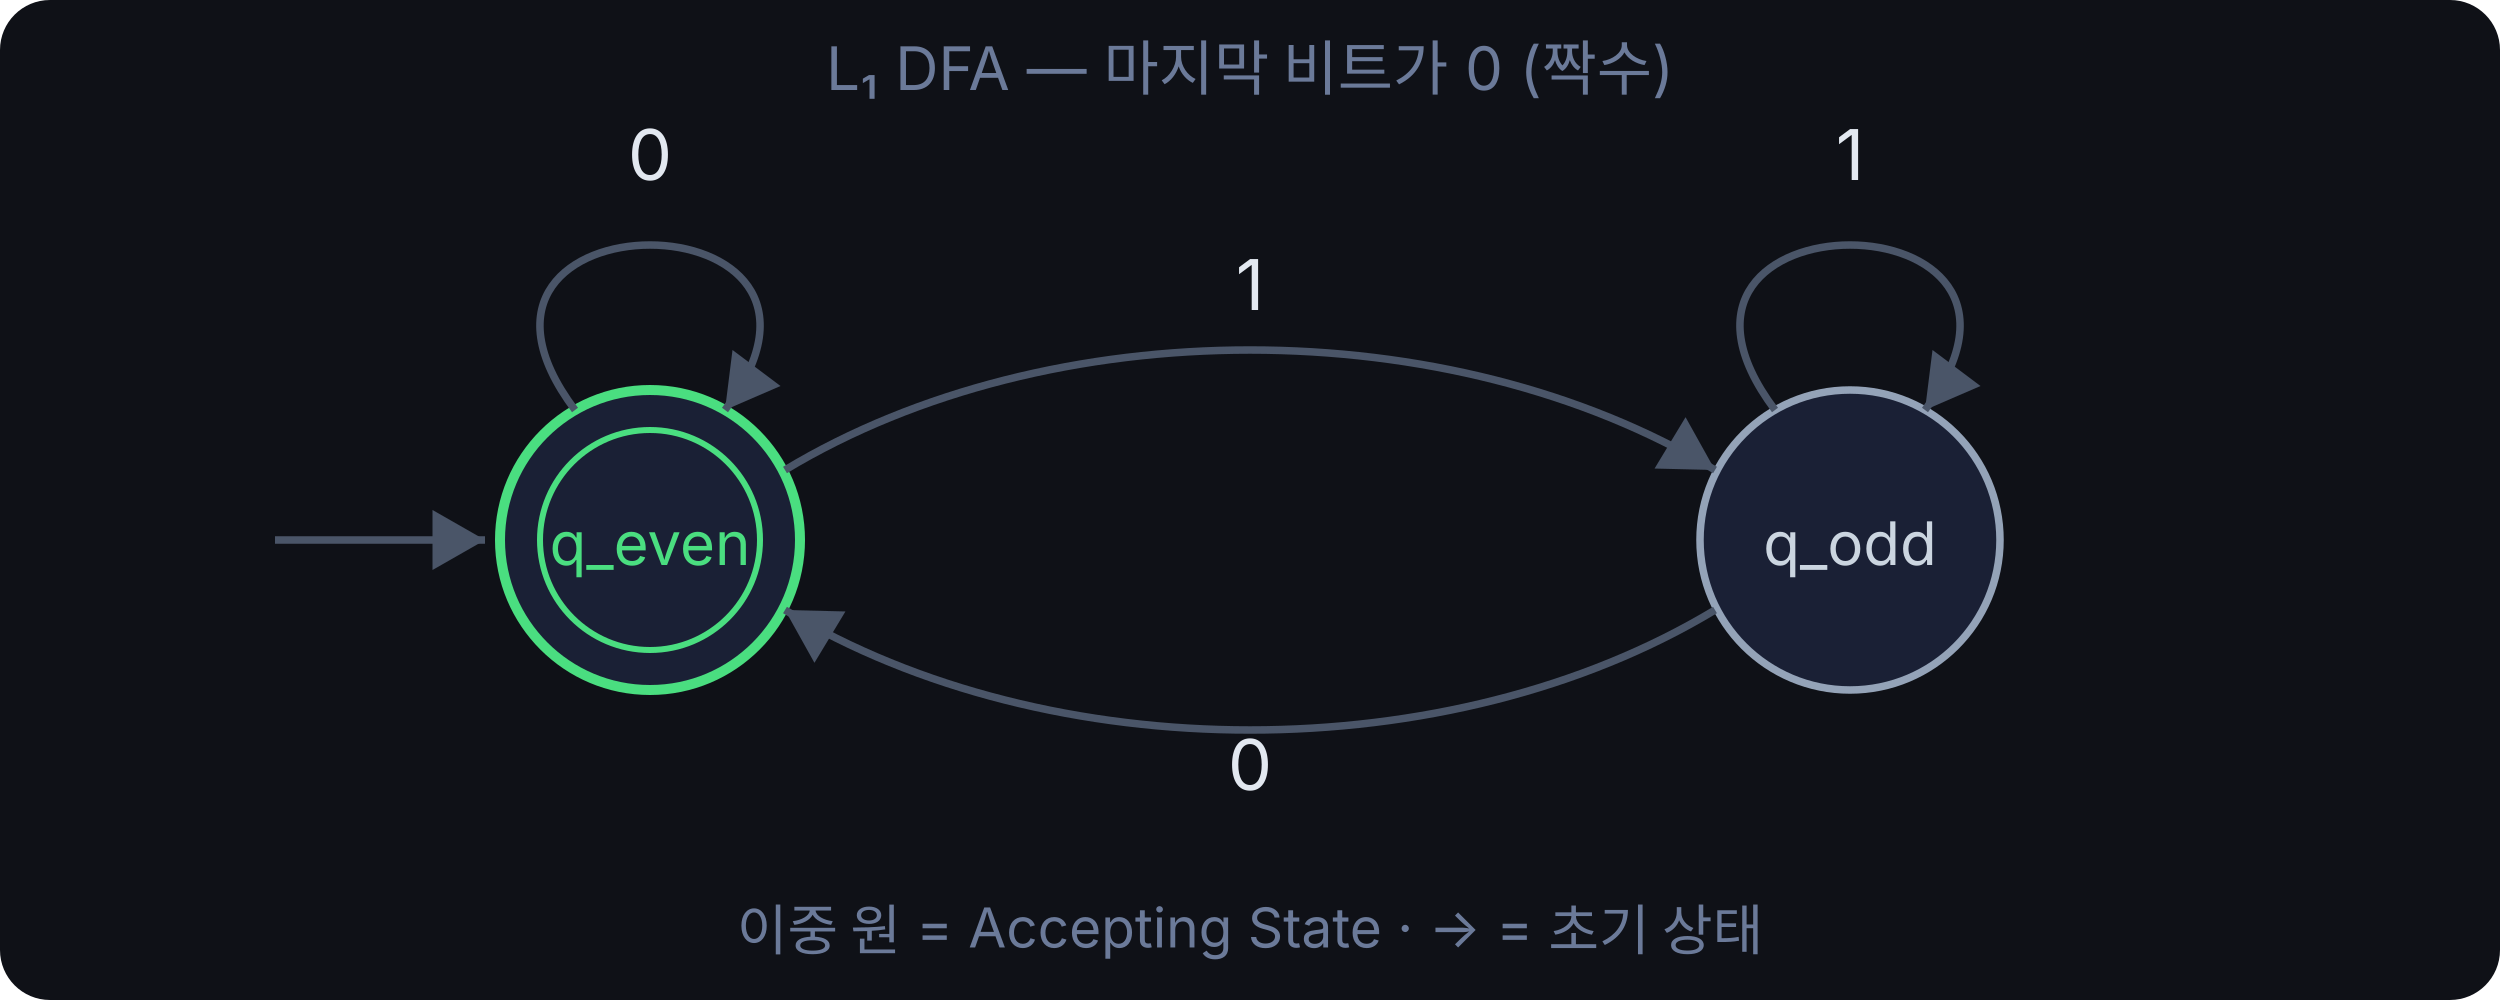
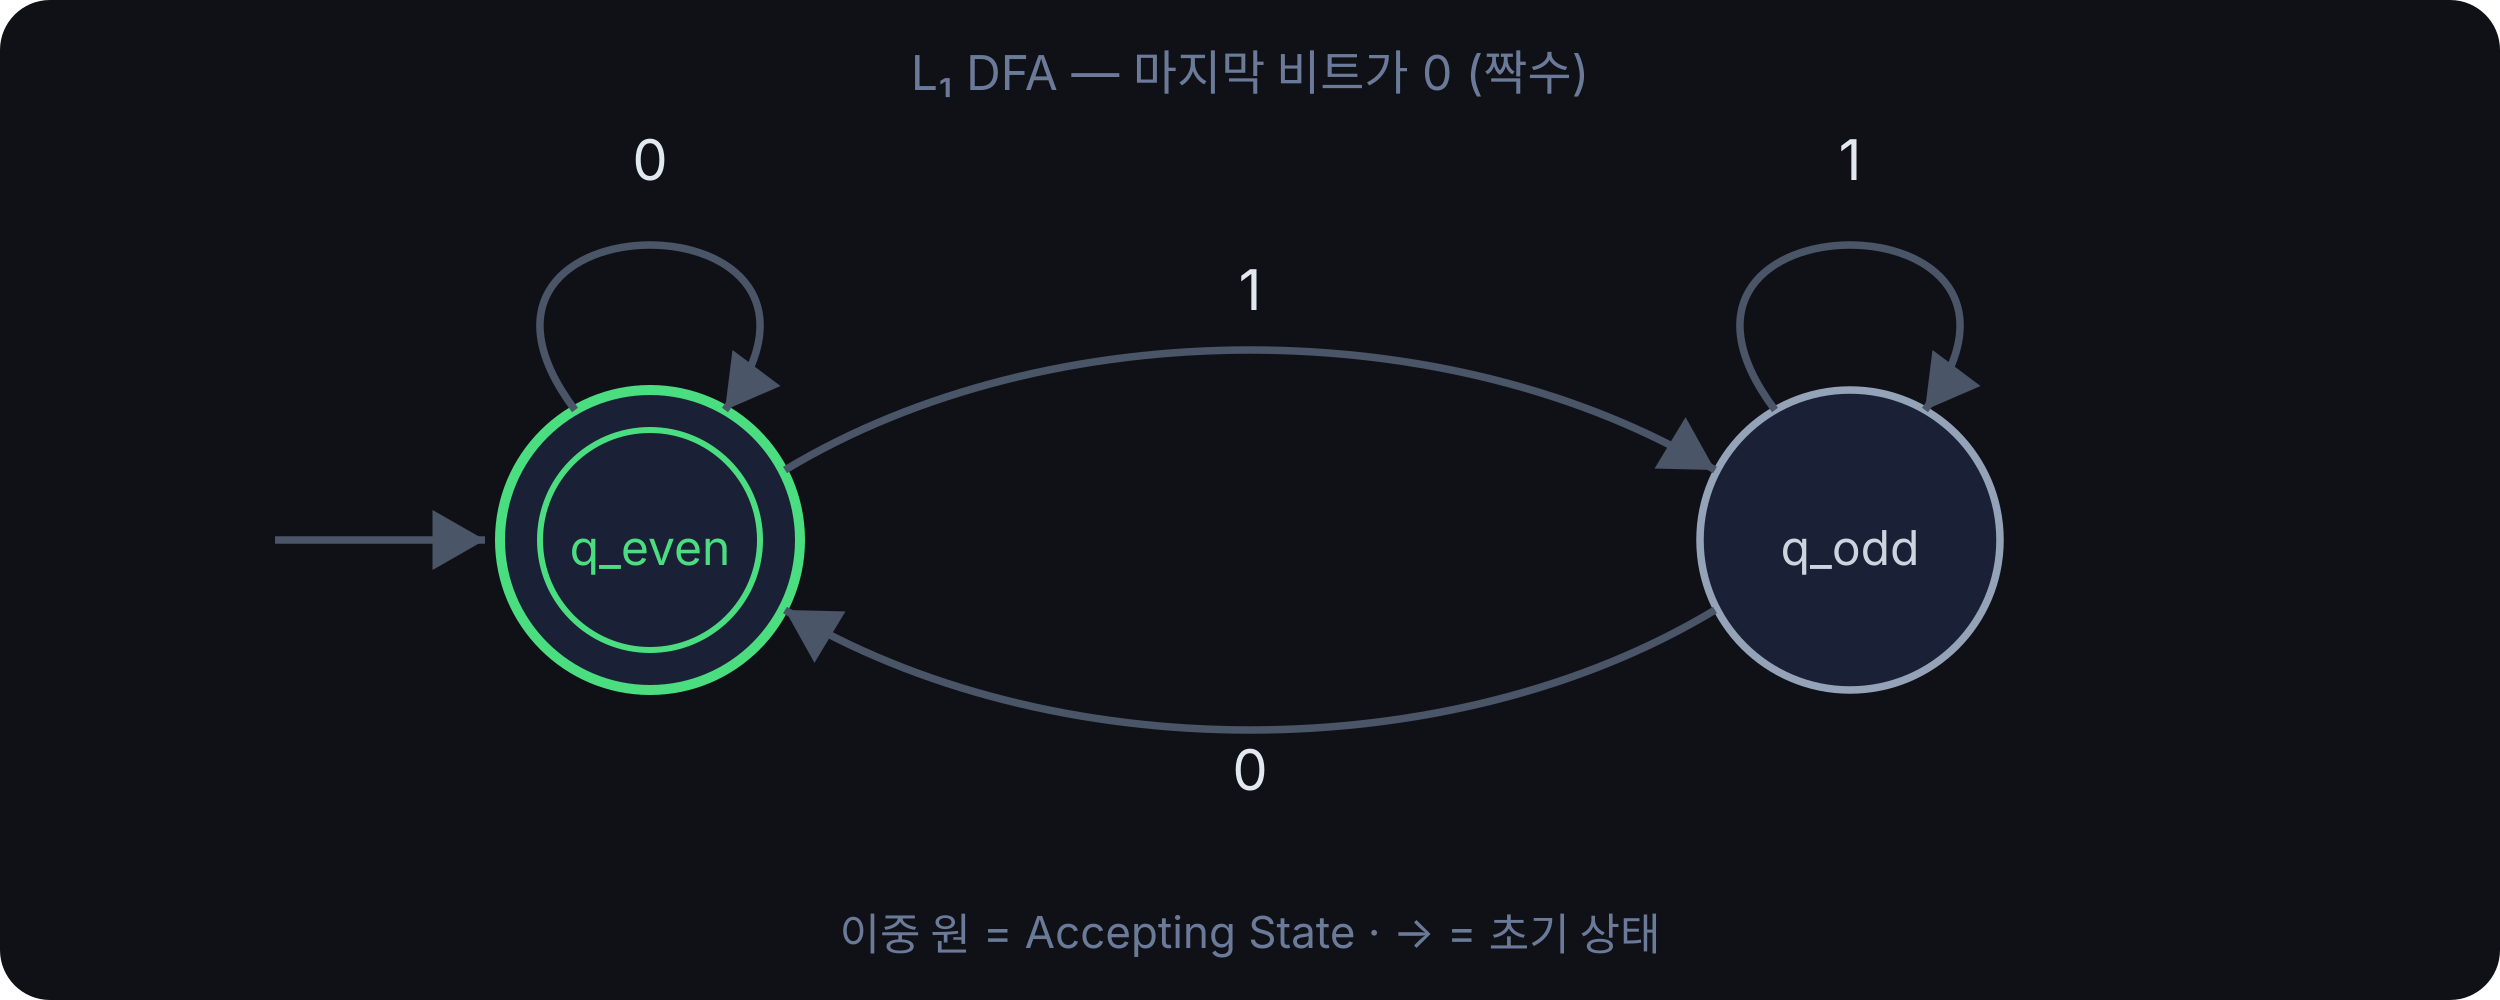
- <svg xmlns="http://www.w3.org/2000/svg" viewBox="0 0 500 200" width="500" height="200">
+ <svg xmlns="http://www.w3.org/2000/svg" viewBox="0 0 500 200" width="750" height="300">
  <rect width="500" height="200" fill="#0f1117" rx="10" />
-   <text x="250" y="18" text-anchor="middle" font-family="system-ui,-apple-system,sans-serif" font-size="12" fill="#6b7a99">L₁ DFA — 마지막 비트가 0 (짝수)</text>
+   <text x="250" y="18" text-anchor="middle" font-family="system-ui,-apple-system,sans-serif" font-size="9.6" fill="#6b7a99">L₁ DFA — 마지막 비트가 0 (짝수)</text>
  <defs>
    <marker id="arr" markerWidth="8" markerHeight="8" refX="7" refY="4" orient="auto">
      <polygon points="0,0 7,4 0,8" fill="#4a5568" />
    </marker>
  </defs>
  <line x1="55" y1="108" x2="97" y2="108" stroke="#4a5568" stroke-width="1.5" marker-end="url(#arr)" />
  <circle cx="130" cy="108" r="30" fill="#1a2035" stroke="#4ade80" stroke-width="2" />
  <circle cx="130" cy="108" r="22" fill="none" stroke="#4ade80" stroke-width="1.2" />
-   <text x="130" y="113" text-anchor="middle" font-family="system-ui,-apple-system,sans-serif" font-size="12" fill="#4ade80">q_even</text>
+   <text x="130" y="113" text-anchor="middle" font-family="system-ui,-apple-system,sans-serif" font-size="9.6" fill="#4ade80">q_even</text>
  <circle cx="370" cy="108" r="30" fill="#1a2035" stroke="#94a3b8" stroke-width="1.5" />
-   <text x="370" y="113" text-anchor="middle" font-family="system-ui,-apple-system,sans-serif" font-size="12" fill="#cbd5e0">q_odd</text>
+   <text x="370" y="113" text-anchor="middle" font-family="system-ui,-apple-system,sans-serif" font-size="9.6" fill="#cbd5e0">q_odd</text>
  <path d="M 115,82 C 82,38 178,38 145,82" fill="none" stroke="#4a5568" stroke-width="1.5" marker-end="url(#arr)" />
-   <text x="130" y="36" text-anchor="middle" font-family="system-ui,-apple-system,sans-serif" font-size="14" fill="#e2e8f0">0</text>
+   <text x="130" y="36" text-anchor="middle" font-family="system-ui,-apple-system,sans-serif" font-size="11.2" fill="#e2e8f0">0</text>
  <path d="M 355,82 C 322,38 418,38 385,82" fill="none" stroke="#4a5568" stroke-width="1.5" marker-end="url(#arr)" />
-   <text x="370" y="36" text-anchor="middle" font-family="system-ui,-apple-system,sans-serif" font-size="14" fill="#e2e8f0">1</text>
+   <text x="370" y="36" text-anchor="middle" font-family="system-ui,-apple-system,sans-serif" font-size="11.2" fill="#e2e8f0">1</text>
  <path d="M 157,94 C 210,62 290,62 343,94" fill="none" stroke="#4a5568" stroke-width="1.5" marker-end="url(#arr)" />
-   <text x="250" y="62" text-anchor="middle" font-family="system-ui,-apple-system,sans-serif" font-size="14" fill="#e2e8f0">1</text>
+   <text x="250" y="62" text-anchor="middle" font-family="system-ui,-apple-system,sans-serif" font-size="11.2" fill="#e2e8f0">1</text>
  <path d="M 343,122 C 290,154 210,154 157,122" fill="none" stroke="#4a5568" stroke-width="1.5" marker-end="url(#arr)" />
-   <text x="250" y="158" text-anchor="middle" font-family="system-ui,-apple-system,sans-serif" font-size="14" fill="#e2e8f0">0</text>
-   <text x="250" y="190" text-anchor="middle" font-family="system-ui,-apple-system,sans-serif" font-size="11" fill="#6b7a99">이중 원 = Accepting State  ·  → = 초기 상태</text>
+   <text x="250" y="158" text-anchor="middle" font-family="system-ui,-apple-system,sans-serif" font-size="11.2" fill="#e2e8f0">0</text>
+   <text x="250" y="190" text-anchor="middle" font-family="system-ui,-apple-system,sans-serif" font-size="8.8" fill="#6b7a99">이중 원 = Accepting State  ·  → = 초기 상태</text>
</svg>
